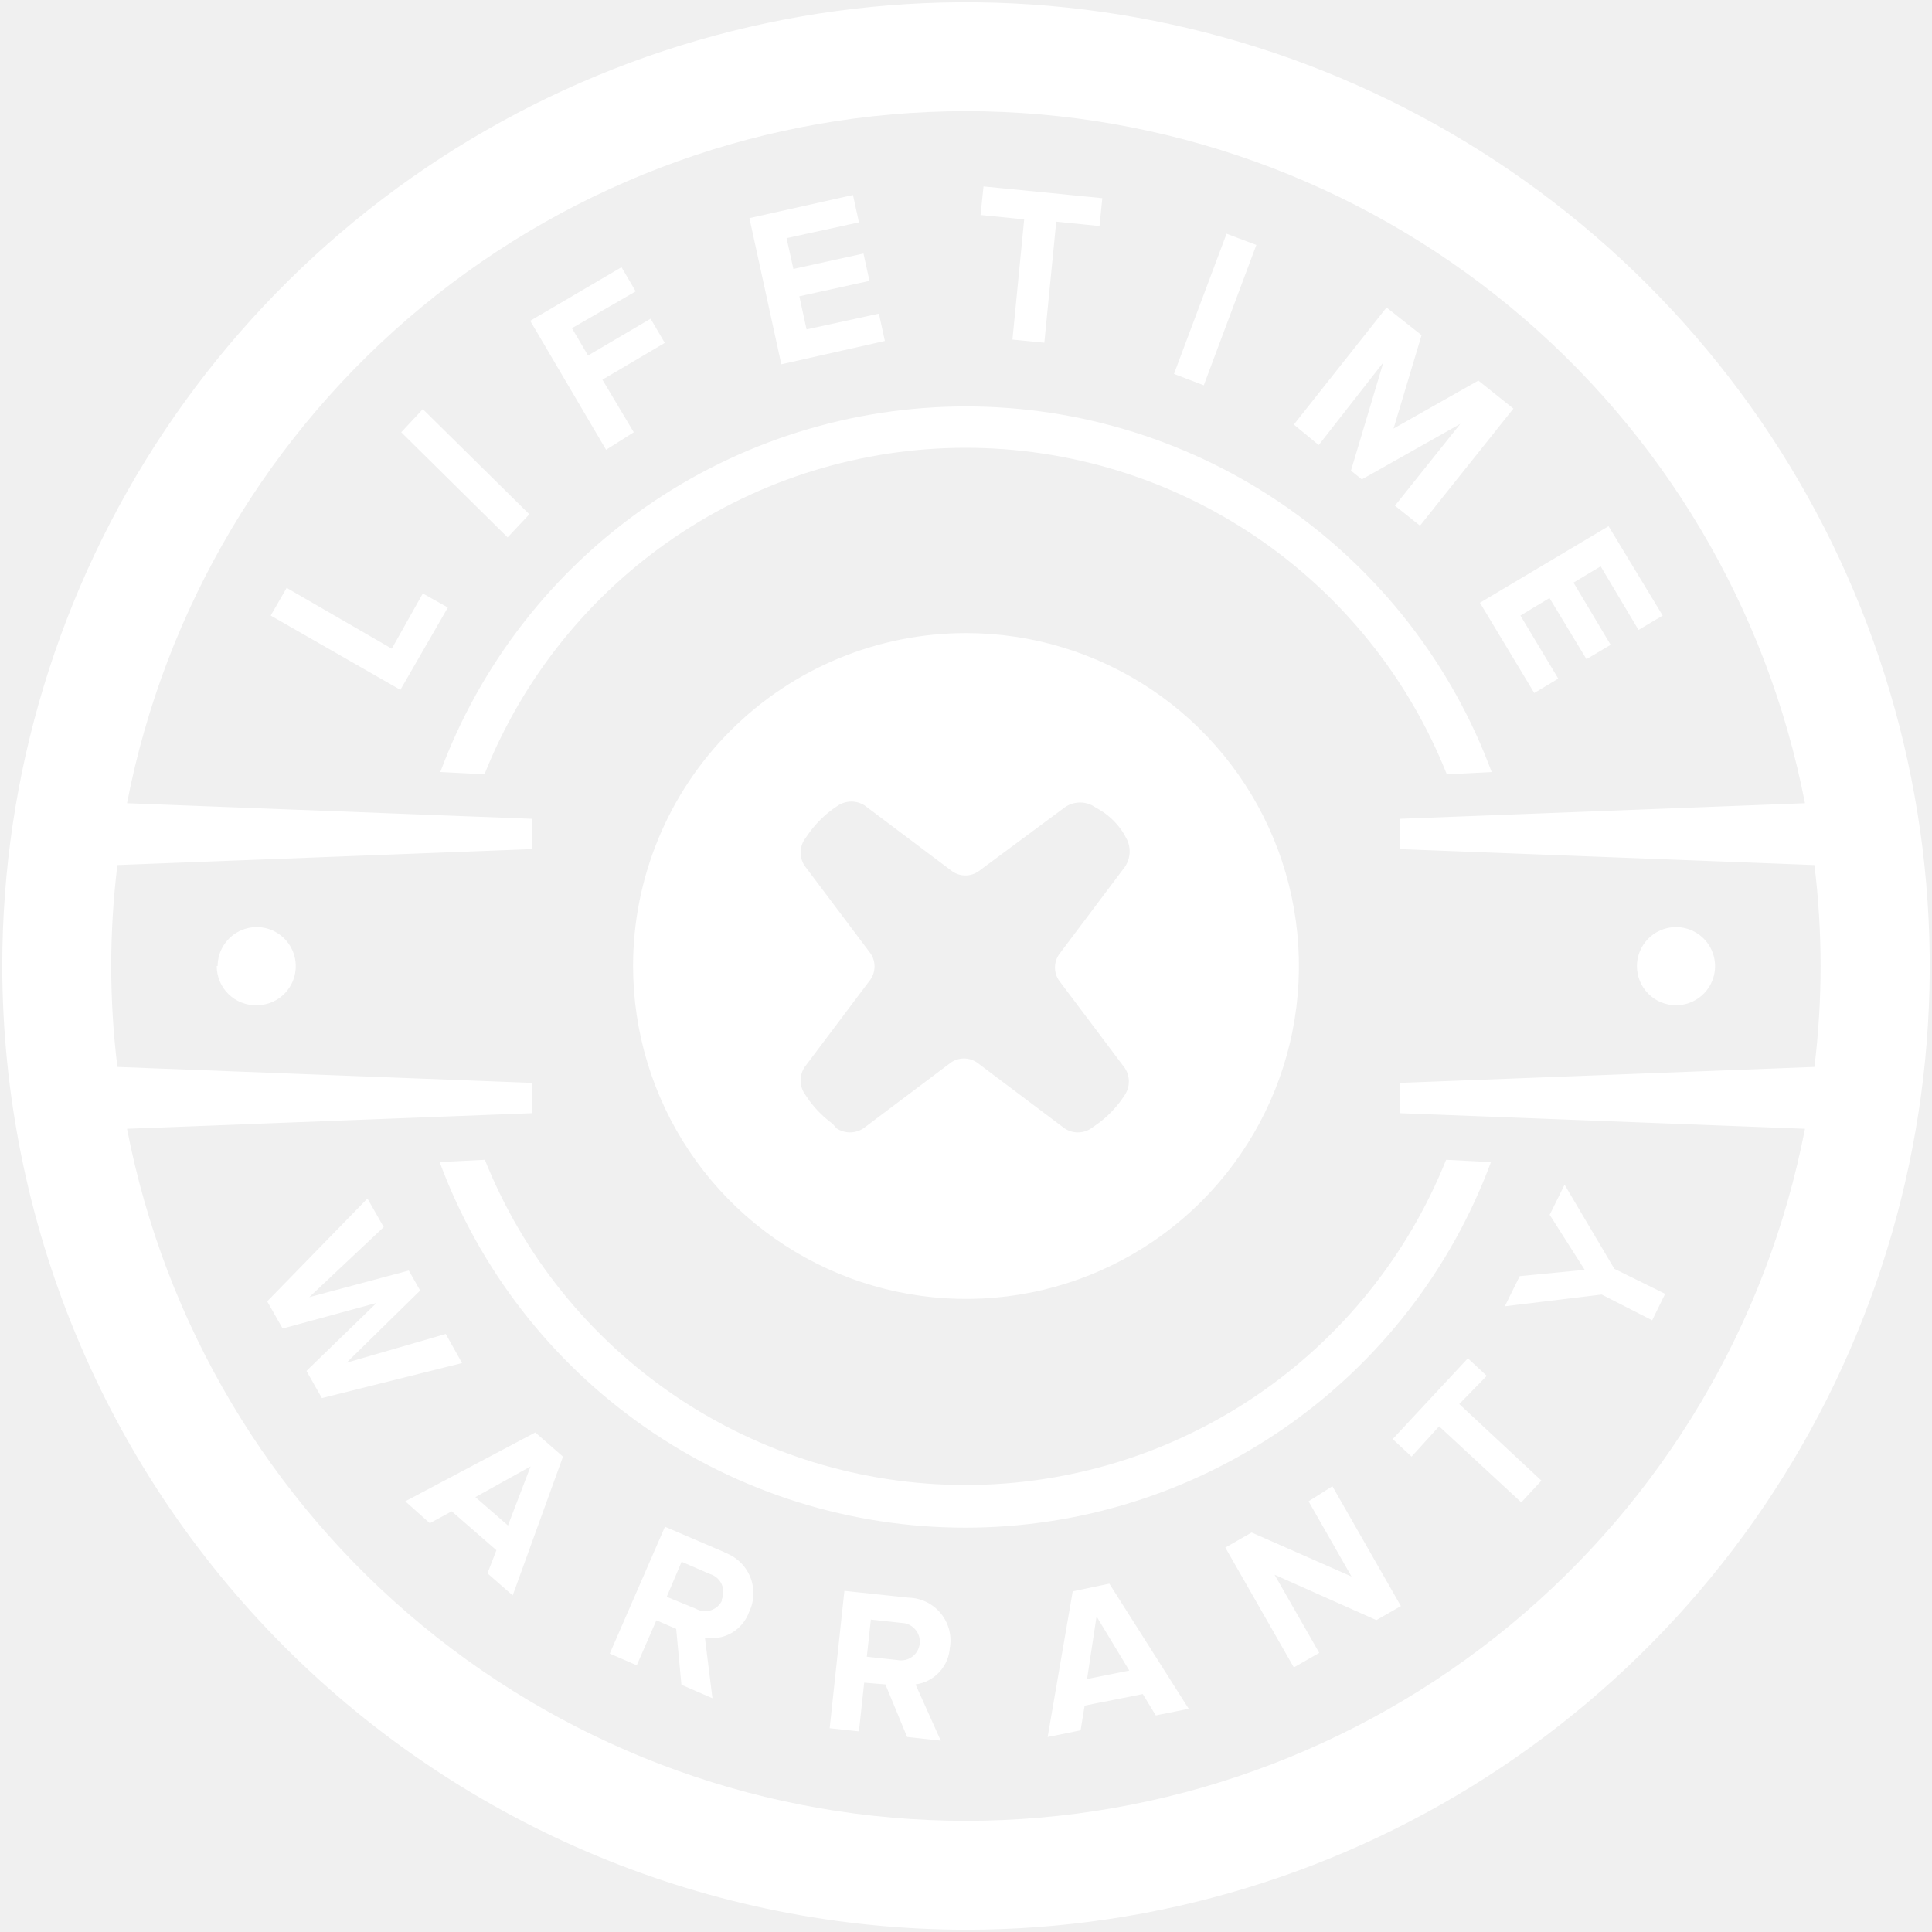
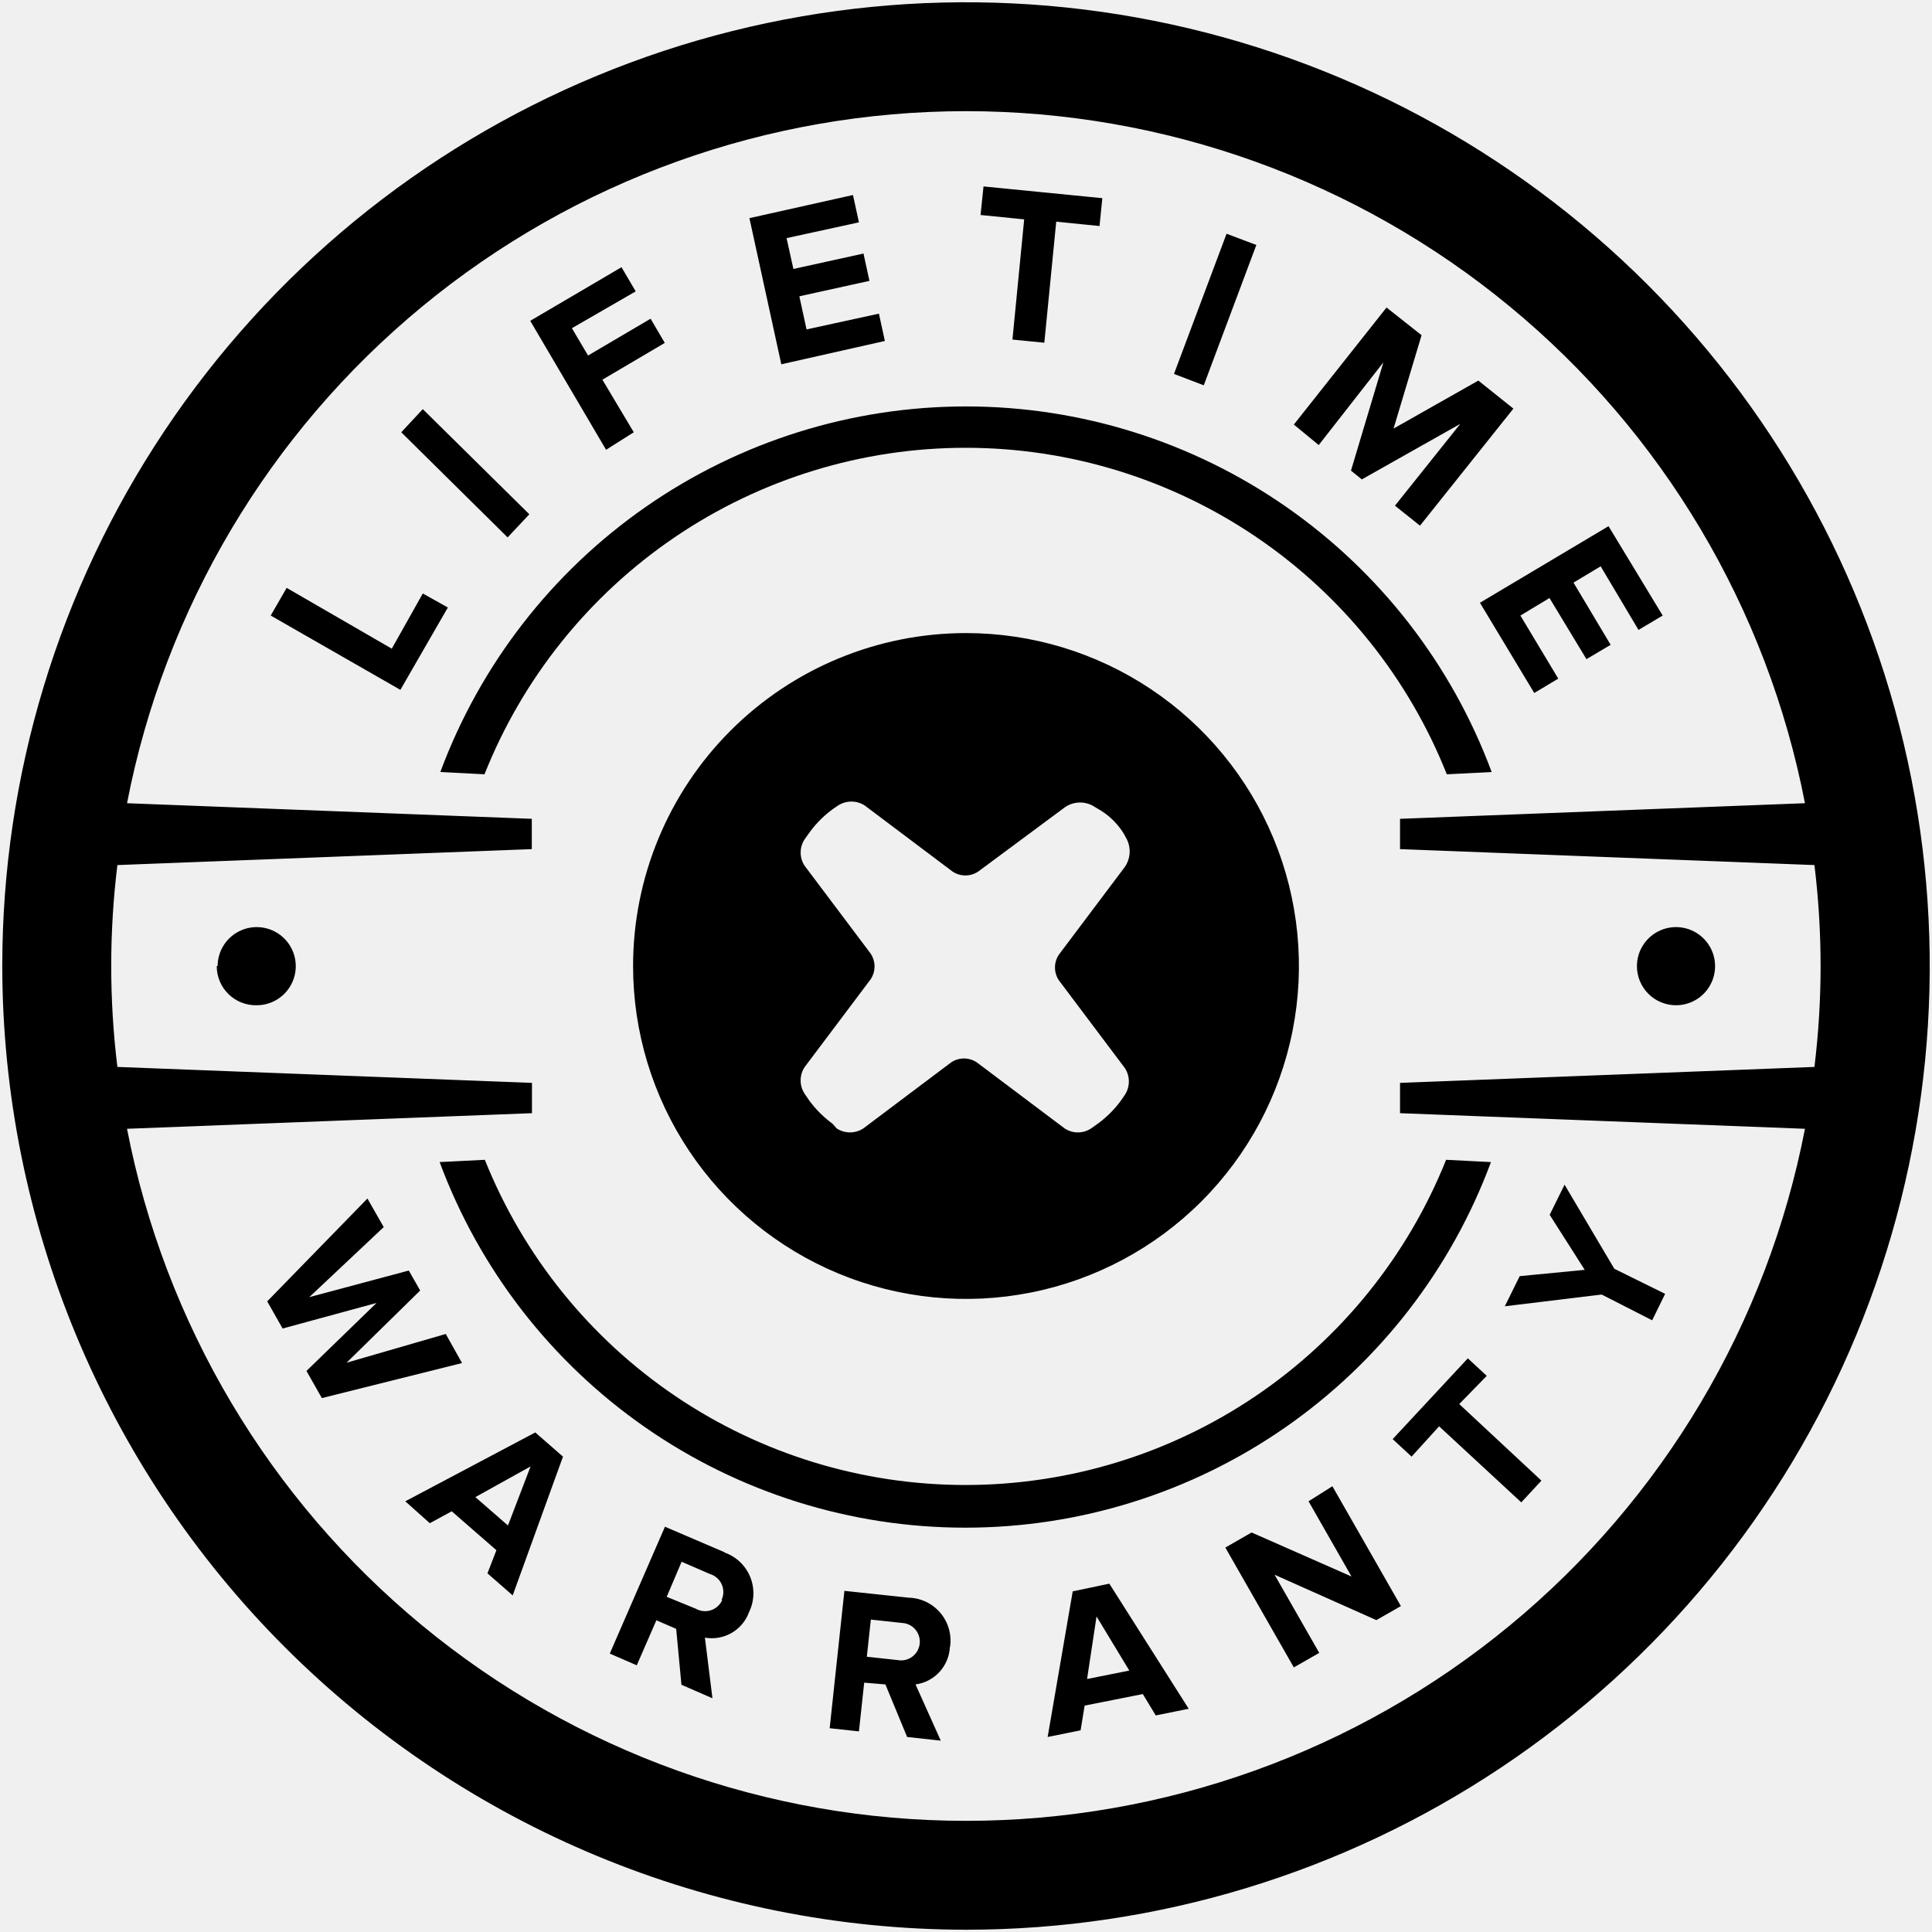
<svg xmlns="http://www.w3.org/2000/svg" viewBox="0 0 190 190" fill="none">
-   <path d="M95 189.777C113.745 189.777 132.069 184.218 147.655 173.804C163.241 163.39 175.389 148.588 182.562 131.269C189.736 113.951 191.613 94.895 187.956 76.51C184.299 58.125 175.272 41.237 162.017 27.983C148.762 14.728 131.875 5.701 113.49 2.044C95.105 -1.613 76.049 0.264 58.73 7.438C41.412 14.611 26.61 26.759 16.196 42.345C5.782 57.931 0.223 76.255 0.223 95C0.251 120.128 10.245 144.219 28.013 161.987C45.781 179.755 69.872 189.749 95 189.777ZM11.545 85.074L52.299 83.506V80.525L12.492 78.991C16.204 59.832 26.467 42.561 41.522 30.143C56.577 17.724 75.484 10.932 95 10.932C114.516 10.932 133.423 17.724 148.478 30.143C163.533 42.561 173.796 59.832 177.507 78.991L137.684 80.525V83.506L178.438 85.074C179.246 91.667 179.246 98.333 178.438 104.926L137.684 106.494V109.475L177.507 111.009C173.796 130.168 163.533 147.439 148.478 159.857C133.423 172.276 114.516 179.068 95 179.068C75.484 179.068 56.577 172.276 41.522 159.857C26.467 147.439 16.204 130.168 12.492 111.009L52.316 109.475V106.494L11.545 104.926C10.736 98.333 10.736 91.667 11.545 85.074ZM62.259 95C62.259 101.476 64.179 107.806 67.777 113.19C71.374 118.574 76.488 122.771 82.471 125.249C88.453 127.727 95.036 128.375 101.387 127.112C107.739 125.849 113.572 122.73 118.151 118.151C122.73 113.572 125.849 107.739 127.112 101.387C128.375 95.036 127.727 88.453 125.249 82.471C122.771 76.488 118.574 71.374 113.19 67.777C107.806 64.179 101.476 62.259 95 62.259C86.317 62.259 77.989 65.708 71.849 71.849C65.708 77.989 62.259 86.317 62.259 95ZM104.753 79.37C105.143 79.107 105.597 78.953 106.068 78.926C106.538 78.899 107.006 78.999 107.424 79.215L108.32 79.749C109.207 80.317 109.955 81.077 110.509 81.972L110.819 82.541C111.028 82.969 111.121 83.444 111.088 83.919C111.054 84.394 110.896 84.852 110.629 85.247L104.15 93.863C103.889 94.24 103.75 94.688 103.75 95.146C103.75 95.605 103.889 96.053 104.15 96.43L110.629 105.046C110.882 105.437 111.016 105.891 111.016 106.356C111.016 106.821 110.882 107.275 110.629 107.666L110.302 108.148C109.679 109.013 108.929 109.78 108.079 110.423L107.304 110.974C106.918 111.229 106.465 111.365 106.003 111.365C105.54 111.365 105.088 111.229 104.702 110.974L96.086 104.495C95.708 104.234 95.26 104.094 94.802 104.094C94.343 104.094 93.895 104.234 93.518 104.495L84.902 110.974C84.512 111.228 84.057 111.364 83.592 111.364C83.127 111.364 82.672 111.228 82.283 110.974L81.869 110.509C81.01 109.878 80.249 109.123 79.612 108.269L79.129 107.562C78.873 107.174 78.736 106.718 78.736 106.253C78.736 105.787 78.873 105.332 79.129 104.943L85.608 96.327C85.867 95.949 86.005 95.501 86.005 95.043C86.005 94.585 85.867 94.138 85.608 93.759L79.129 85.143C78.874 84.757 78.738 84.305 78.738 83.842C78.738 83.38 78.874 82.927 79.129 82.541L79.681 81.766C80.317 80.916 81.078 80.166 81.938 79.543L82.421 79.215C82.811 78.963 83.266 78.829 83.73 78.829C84.195 78.829 84.65 78.963 85.04 79.215L93.656 85.695C94.033 85.956 94.481 86.095 94.94 86.095C95.398 86.095 95.846 85.956 96.223 85.695L104.753 79.37ZM160.982 95C160.985 94.241 161.213 93.501 161.637 92.872C162.06 92.242 162.66 91.752 163.362 91.464C164.063 91.175 164.835 91.1 165.578 91.249C166.322 91.398 167.005 91.764 167.542 92.3C168.078 92.836 168.444 93.519 168.593 94.263C168.741 95.007 168.667 95.778 168.378 96.48C168.089 97.181 167.6 97.782 166.97 98.205C166.341 98.629 165.6 98.857 164.842 98.86C164.334 98.862 163.831 98.764 163.362 98.571C162.893 98.378 162.466 98.093 162.107 97.734C161.748 97.376 161.464 96.949 161.271 96.48C161.078 96.01 160.98 95.507 160.982 95ZM21.401 95C21.405 94.241 21.633 93.501 22.056 92.872C22.48 92.242 23.08 91.752 23.782 91.464C24.483 91.175 25.254 91.1 25.998 91.249C26.742 91.398 27.425 91.764 27.961 92.3C28.498 92.836 28.863 93.519 29.012 94.263C29.161 95.007 29.086 95.778 28.798 96.48C28.509 97.181 28.019 97.782 27.39 98.205C26.761 98.629 26.02 98.857 25.261 98.86C24.747 98.874 24.235 98.784 23.755 98.596C23.276 98.408 22.839 98.126 22.471 97.766C22.103 97.406 21.811 96.975 21.612 96.5C21.414 96.025 21.313 95.515 21.315 95H21.401ZM44.044 59.743L39.375 67.842L26.623 60.536L28.191 57.813L38.53 63.793L41.58 58.364L44.044 59.743ZM49.921 52.85L39.461 42.511L41.58 40.236L52.057 50.575L49.921 52.85ZM59.605 44.234L52.144 31.551L61.121 26.278L62.517 28.656L56.245 32.275L57.83 34.963L63.982 31.344L65.378 33.722L59.243 37.341L62.328 42.511L59.605 44.234ZM76.837 35.825L73.701 21.453L83.885 19.178L84.471 21.867L77.354 23.418L78.026 26.451L84.919 24.934L85.505 27.622L78.612 29.139L79.319 32.396L86.436 30.845L87.021 33.533L76.837 35.825ZM100.721 21.574L96.43 21.143L96.723 18.334L108.407 19.489L108.131 22.229L103.874 21.798L102.703 33.705L99.567 33.395L100.721 21.574ZM118.384 37.893L115.454 36.773L120.624 22.987L123.554 24.09L118.384 37.893ZM129.688 43.769L127.241 41.753L136.357 30.242L139.803 32.964L137.046 42.149L145.387 37.427L148.833 40.184L139.648 51.696L137.184 49.731L143.612 41.684L133.927 47.146L132.859 46.285L136.047 35.635L129.688 43.769ZM145.542 59.278L158.19 51.747L163.515 60.536L161.137 61.949L157.415 55.693L154.744 57.296L158.397 63.413L156.019 64.826L152.383 58.812L149.522 60.536L153.245 66.739L150.884 68.152L145.542 59.278ZM47.681 76.148L43.303 75.924C47.221 65.371 54.274 56.269 63.515 49.842C72.756 43.415 83.743 39.97 95 39.97C106.257 39.97 117.244 43.415 126.485 49.842C135.726 56.269 142.779 65.371 146.696 75.924L142.285 76.148C138.519 66.674 131.995 58.548 123.559 52.823C115.122 47.098 105.161 44.037 94.966 44.037C84.77 44.037 74.809 47.098 66.372 52.823C57.936 58.548 51.412 66.674 47.646 76.148H47.681ZM47.681 114.059C51.464 123.501 57.988 131.593 66.413 137.294C74.838 142.994 84.776 146.04 94.948 146.04C105.12 146.04 115.059 142.994 123.484 137.294C131.908 131.593 138.433 123.501 142.216 114.059L146.627 114.283C142.71 124.836 135.657 133.937 126.416 140.365C117.175 146.792 106.188 150.237 94.931 150.237C83.674 150.237 72.687 146.792 63.446 140.365C54.205 133.937 47.152 124.836 43.235 114.283L47.681 114.059ZM45.44 134.048L31.655 137.494L30.138 134.823L37.031 128.137L27.795 130.653L26.278 127.982L36.135 117.867L37.737 120.676L30.414 127.569L40.202 124.949L41.322 126.914L34.084 134.014L43.838 131.187L45.44 134.048ZM39.857 147.644L42.27 149.798L44.424 148.626L48.818 152.452L47.939 154.727L50.42 156.898L55.366 143.25L52.643 140.872L39.857 147.644ZM49.955 150.022L46.75 147.231L52.178 144.215L49.955 150.022ZM71.306 152.676L65.395 150.143L59.967 162.619L62.621 163.773L64.551 159.345L66.498 160.189L67.015 165.686L70.065 167.013L69.324 161.051C70.228 161.211 71.16 161.046 71.955 160.586C72.749 160.125 73.356 159.399 73.666 158.535C73.928 157.996 74.073 157.407 74.091 156.808C74.108 156.209 73.999 155.613 73.769 155.059C73.54 154.505 73.195 154.007 72.759 153.596C72.322 153.185 71.803 152.872 71.237 152.676H71.306ZM71.03 157.346C70.926 157.583 70.774 157.795 70.583 157.969C70.392 158.143 70.166 158.275 69.921 158.356C69.675 158.437 69.416 158.466 69.159 158.44C68.901 158.415 68.653 158.335 68.428 158.207L65.567 157.036L67.032 153.589L69.824 154.796C70.078 154.872 70.312 155.002 70.511 155.177C70.71 155.352 70.869 155.568 70.977 155.81C71.085 156.052 71.139 156.315 71.136 156.58C71.134 156.845 71.074 157.106 70.961 157.346H71.03ZM93.432 161.964C93.52 161.373 93.481 160.77 93.319 160.194C93.156 159.619 92.873 159.085 92.489 158.627C92.104 158.169 91.627 157.798 91.089 157.539C90.55 157.279 89.963 157.137 89.365 157.122L83.041 156.45L81.593 169.96L84.471 170.27L84.988 165.479L87.073 165.652L89.21 170.821L92.519 171.183L90.037 165.652C90.943 165.531 91.778 165.096 92.396 164.422C93.013 163.747 93.374 162.877 93.415 161.964H93.432ZM88.262 163.256L85.246 162.929L85.643 159.276L88.659 159.603C88.914 159.609 89.165 159.668 89.396 159.777C89.627 159.885 89.833 160.04 90.001 160.232C90.169 160.424 90.296 160.648 90.373 160.892C90.449 161.135 90.475 161.392 90.447 161.645C90.42 161.899 90.34 162.144 90.213 162.366C90.086 162.587 89.914 162.779 89.708 162.931C89.503 163.082 89.268 163.189 89.019 163.245C88.77 163.301 88.513 163.305 88.262 163.256ZM105.494 156.501L103.03 170.821L106.27 170.167L106.666 167.737L112.387 166.6L113.662 168.702L116.902 168.047L109.096 155.743L105.494 156.501ZM106.907 165.118L107.838 158.966L111.06 164.29L106.907 165.118ZM131.032 146.162L137.77 157.949L135.358 159.328L125.346 154.864L129.74 162.55L127.241 163.98L120.504 152.193L123.088 150.711L132.911 155.037L128.689 147.644L131.032 146.162ZM143.508 138.08L151.59 145.611L149.609 147.748L141.527 140.269L138.821 143.25L136.96 141.527L144.353 133.583L146.214 135.306L143.508 138.08ZM157.518 127.31L147.989 128.465L149.453 125.501L155.847 124.881L152.4 119.47L153.865 116.506L158.759 124.777L163.756 127.241L162.481 129.843L157.518 127.31Z" fill="white" />
+   <path d="M95 189.777C113.745 189.777 132.069 184.218 147.655 173.804C163.241 163.39 175.389 148.588 182.562 131.269C189.736 113.951 191.613 94.895 187.956 76.51C184.299 58.125 175.272 41.237 162.017 27.983C148.762 14.728 131.875 5.701 113.49 2.044C95.105 -1.613 76.049 0.264 58.73 7.438C41.412 14.611 26.61 26.759 16.196 42.345C5.782 57.931 0.223 76.255 0.223 95C0.251 120.128 10.245 144.219 28.013 161.987C45.781 179.755 69.872 189.749 95 189.777ZM11.545 85.074L52.299 83.506V80.525L12.492 78.991C16.204 59.832 26.467 42.561 41.522 30.143C56.577 17.724 75.484 10.932 95 10.932C114.516 10.932 133.423 17.724 148.478 30.143C163.533 42.561 173.796 59.832 177.507 78.991L137.684 80.525V83.506L178.438 85.074C179.246 91.667 179.246 98.333 178.438 104.926L137.684 106.494V109.475L177.507 111.009C173.796 130.168 163.533 147.439 148.478 159.857C133.423 172.276 114.516 179.068 95 179.068C75.484 179.068 56.577 172.276 41.522 159.857C26.467 147.439 16.204 130.168 12.492 111.009L52.316 109.475V106.494L11.545 104.926C10.736 98.333 10.736 91.667 11.545 85.074ZM62.259 95C62.259 101.476 64.179 107.806 67.777 113.19C71.374 118.574 76.488 122.771 82.471 125.249C88.453 127.727 95.036 128.375 101.387 127.112C107.739 125.849 113.572 122.73 118.151 118.151C122.73 113.572 125.849 107.739 127.112 101.387C128.375 95.036 127.727 88.453 125.249 82.471C122.771 76.488 118.574 71.374 113.19 67.777C107.806 64.179 101.476 62.259 95 62.259C86.317 62.259 77.989 65.708 71.849 71.849C65.708 77.989 62.259 86.317 62.259 95ZM104.753 79.37C105.143 79.107 105.597 78.953 106.068 78.926C106.538 78.899 107.006 78.999 107.424 79.215L108.32 79.749C109.207 80.317 109.955 81.077 110.509 81.972L110.819 82.541C111.028 82.969 111.121 83.444 111.088 83.919C111.054 84.394 110.896 84.852 110.629 85.247L104.15 93.863C103.889 94.24 103.75 94.688 103.75 95.146C103.75 95.605 103.889 96.053 104.15 96.43L110.629 105.046C110.882 105.437 111.016 105.891 111.016 106.356C111.016 106.821 110.882 107.275 110.629 107.666L110.302 108.148C109.679 109.013 108.929 109.78 108.079 110.423L107.304 110.974C106.918 111.229 106.465 111.365 106.003 111.365C105.54 111.365 105.088 111.229 104.702 110.974L96.086 104.495C95.708 104.234 95.26 104.094 94.802 104.094C94.343 104.094 93.895 104.234 93.518 104.495L84.902 110.974C84.512 111.228 84.057 111.364 83.592 111.364C83.127 111.364 82.672 111.228 82.283 110.974L81.869 110.509C81.01 109.878 80.249 109.123 79.612 108.269L79.129 107.562C78.873 107.174 78.736 106.718 78.736 106.253C78.736 105.787 78.873 105.332 79.129 104.943L85.608 96.327C85.867 95.949 86.005 95.501 86.005 95.043C86.005 94.585 85.867 94.138 85.608 93.759L79.129 85.143C78.874 84.757 78.738 84.305 78.738 83.842C78.738 83.38 78.874 82.927 79.129 82.541L79.681 81.766C80.317 80.916 81.078 80.166 81.938 79.543L82.421 79.215C82.811 78.963 83.266 78.829 83.73 78.829C84.195 78.829 84.65 78.963 85.04 79.215L93.656 85.695C94.033 85.956 94.481 86.095 94.94 86.095C95.398 86.095 95.846 85.956 96.223 85.695L104.753 79.37ZM160.982 95C160.985 94.241 161.213 93.501 161.637 92.872C162.06 92.242 162.66 91.752 163.362 91.464C164.063 91.175 164.835 91.1 165.578 91.249C166.322 91.398 167.005 91.764 167.542 92.3C168.078 92.836 168.444 93.519 168.593 94.263C168.741 95.007 168.667 95.778 168.378 96.48C168.089 97.181 167.6 97.782 166.97 98.205C166.341 98.629 165.6 98.857 164.842 98.86C164.334 98.862 163.831 98.764 163.362 98.571C162.893 98.378 162.466 98.093 162.107 97.734C161.748 97.376 161.464 96.949 161.271 96.48C161.078 96.01 160.98 95.507 160.982 95ZM21.401 95C21.405 94.241 21.633 93.501 22.056 92.872C22.48 92.242 23.08 91.752 23.782 91.464C24.483 91.175 25.254 91.1 25.998 91.249C26.742 91.398 27.425 91.764 27.961 92.3C28.498 92.836 28.863 93.519 29.012 94.263C29.161 95.007 29.086 95.778 28.798 96.48C28.509 97.181 28.019 97.782 27.39 98.205C26.761 98.629 26.02 98.857 25.261 98.86C24.747 98.874 24.235 98.784 23.755 98.596C23.276 98.408 22.839 98.126 22.471 97.766C22.103 97.406 21.811 96.975 21.612 96.5C21.414 96.025 21.313 95.515 21.315 95H21.401ZM44.044 59.743L39.375 67.842L26.623 60.536L28.191 57.813L38.53 63.793L41.58 58.364L44.044 59.743ZM49.921 52.85L39.461 42.511L41.58 40.236L52.057 50.575L49.921 52.85ZM59.605 44.234L52.144 31.551L61.121 26.278L62.517 28.656L56.245 32.275L57.83 34.963L63.982 31.344L65.378 33.722L59.243 37.341L62.328 42.511L59.605 44.234ZM76.837 35.825L73.701 21.453L83.885 19.178L84.471 21.867L77.354 23.418L78.026 26.451L84.919 24.934L85.505 27.622L78.612 29.139L79.319 32.396L86.436 30.845L87.021 33.533L76.837 35.825ZM100.721 21.574L96.43 21.143L96.723 18.334L108.407 19.489L108.131 22.229L103.874 21.798L102.703 33.705L99.567 33.395L100.721 21.574ZM118.384 37.893L115.454 36.773L120.624 22.987L123.554 24.09L118.384 37.893ZM129.688 43.769L127.241 41.753L136.357 30.242L139.803 32.964L137.046 42.149L145.387 37.427L148.833 40.184L139.648 51.696L137.184 49.731L143.612 41.684L133.927 47.146L132.859 46.285L136.047 35.635L129.688 43.769ZM145.542 59.278L158.19 51.747L163.515 60.536L161.137 61.949L157.415 55.693L154.744 57.296L158.397 63.413L156.019 64.826L152.383 58.812L149.522 60.536L153.245 66.739L150.884 68.152L145.542 59.278ZM47.681 76.148L43.303 75.924C47.221 65.371 54.274 56.269 63.515 49.842C72.756 43.415 83.743 39.97 95 39.97C106.257 39.97 117.244 43.415 126.485 49.842C135.726 56.269 142.779 65.371 146.696 75.924L142.285 76.148C138.519 66.674 131.995 58.548 123.559 52.823C115.122 47.098 105.161 44.037 94.966 44.037C84.77 44.037 74.809 47.098 66.372 52.823C57.936 58.548 51.412 66.674 47.646 76.148H47.681ZM47.681 114.059C51.464 123.501 57.988 131.593 66.413 137.294C74.838 142.994 84.776 146.04 94.948 146.04C105.12 146.04 115.059 142.994 123.484 137.294C131.908 131.593 138.433 123.501 142.216 114.059L146.627 114.283C142.71 124.836 135.657 133.937 126.416 140.365C117.175 146.792 106.188 150.237 94.931 150.237C83.674 150.237 72.687 146.792 63.446 140.365C54.205 133.937 47.152 124.836 43.235 114.283L47.681 114.059ZM45.44 134.048L31.655 137.494L30.138 134.823L37.031 128.137L27.795 130.653L26.278 127.982L36.135 117.867L37.737 120.676L30.414 127.569L40.202 124.949L41.322 126.914L34.084 134.014L43.838 131.187L45.44 134.048ZM39.857 147.644L42.27 149.798L44.424 148.626L48.818 152.452L47.939 154.727L50.42 156.898L55.366 143.25L52.643 140.872L39.857 147.644ZM49.955 150.022L46.75 147.231L52.178 144.215L49.955 150.022ZM71.306 152.676L65.395 150.143L59.967 162.619L62.621 163.773L64.551 159.345L66.498 160.189L67.015 165.686L70.065 167.013L69.324 161.051C70.228 161.211 71.16 161.046 71.955 160.586C72.749 160.125 73.356 159.399 73.666 158.535C73.928 157.996 74.073 157.407 74.091 156.808C74.108 156.209 73.999 155.613 73.769 155.059C73.54 154.505 73.195 154.007 72.759 153.596C72.322 153.185 71.803 152.872 71.237 152.676H71.306ZM71.03 157.346C70.926 157.583 70.774 157.795 70.583 157.969C70.392 158.143 70.166 158.275 69.921 158.356C69.675 158.437 69.416 158.466 69.159 158.44C68.901 158.415 68.653 158.335 68.428 158.207L65.567 157.036L67.032 153.589L69.824 154.796C70.078 154.872 70.312 155.002 70.511 155.177C70.71 155.352 70.869 155.568 70.977 155.81C71.085 156.052 71.139 156.315 71.136 156.58C71.134 156.845 71.074 157.106 70.961 157.346H71.03ZM93.432 161.964C93.52 161.373 93.481 160.77 93.319 160.194C93.156 159.619 92.873 159.085 92.489 158.627C92.104 158.169 91.627 157.798 91.089 157.539C90.55 157.279 89.963 157.137 89.365 157.122L83.041 156.45L81.593 169.96L84.471 170.27L84.988 165.479L87.073 165.652L89.21 170.821L92.519 171.183L90.037 165.652C90.943 165.531 91.778 165.096 92.396 164.422C93.013 163.747 93.374 162.877 93.415 161.964H93.432ZM88.262 163.256L85.246 162.929L85.643 159.276L88.659 159.603C88.914 159.609 89.165 159.668 89.396 159.777C89.627 159.885 89.833 160.04 90.001 160.232C90.169 160.424 90.296 160.648 90.373 160.892C90.449 161.135 90.475 161.392 90.447 161.645C90.42 161.899 90.34 162.144 90.213 162.366C90.086 162.587 89.914 162.779 89.708 162.931C89.503 163.082 89.268 163.189 89.019 163.245C88.77 163.301 88.513 163.305 88.262 163.256ZM105.494 156.501L103.03 170.821L106.27 170.167L106.666 167.737L112.387 166.6L113.662 168.702L116.902 168.047L109.096 155.743L105.494 156.501ZM106.907 165.118L107.838 158.966L111.06 164.29L106.907 165.118ZM131.032 146.162L137.77 157.949L135.358 159.328L125.346 154.864L129.74 162.55L127.241 163.98L120.504 152.193L123.088 150.711L132.911 155.037L128.689 147.644L131.032 146.162ZM143.508 138.08L151.59 145.611L149.609 147.748L141.527 140.269L138.821 143.25L136.96 141.527L144.353 133.583L146.214 135.306L143.508 138.08ZM157.518 127.31L147.989 128.465L149.453 125.501L155.847 124.881L152.4 119.47L153.865 116.506L158.759 124.777L163.756 127.241L162.481 129.843L157.518 127.31Z" fill="currentColor" />
</svg>
